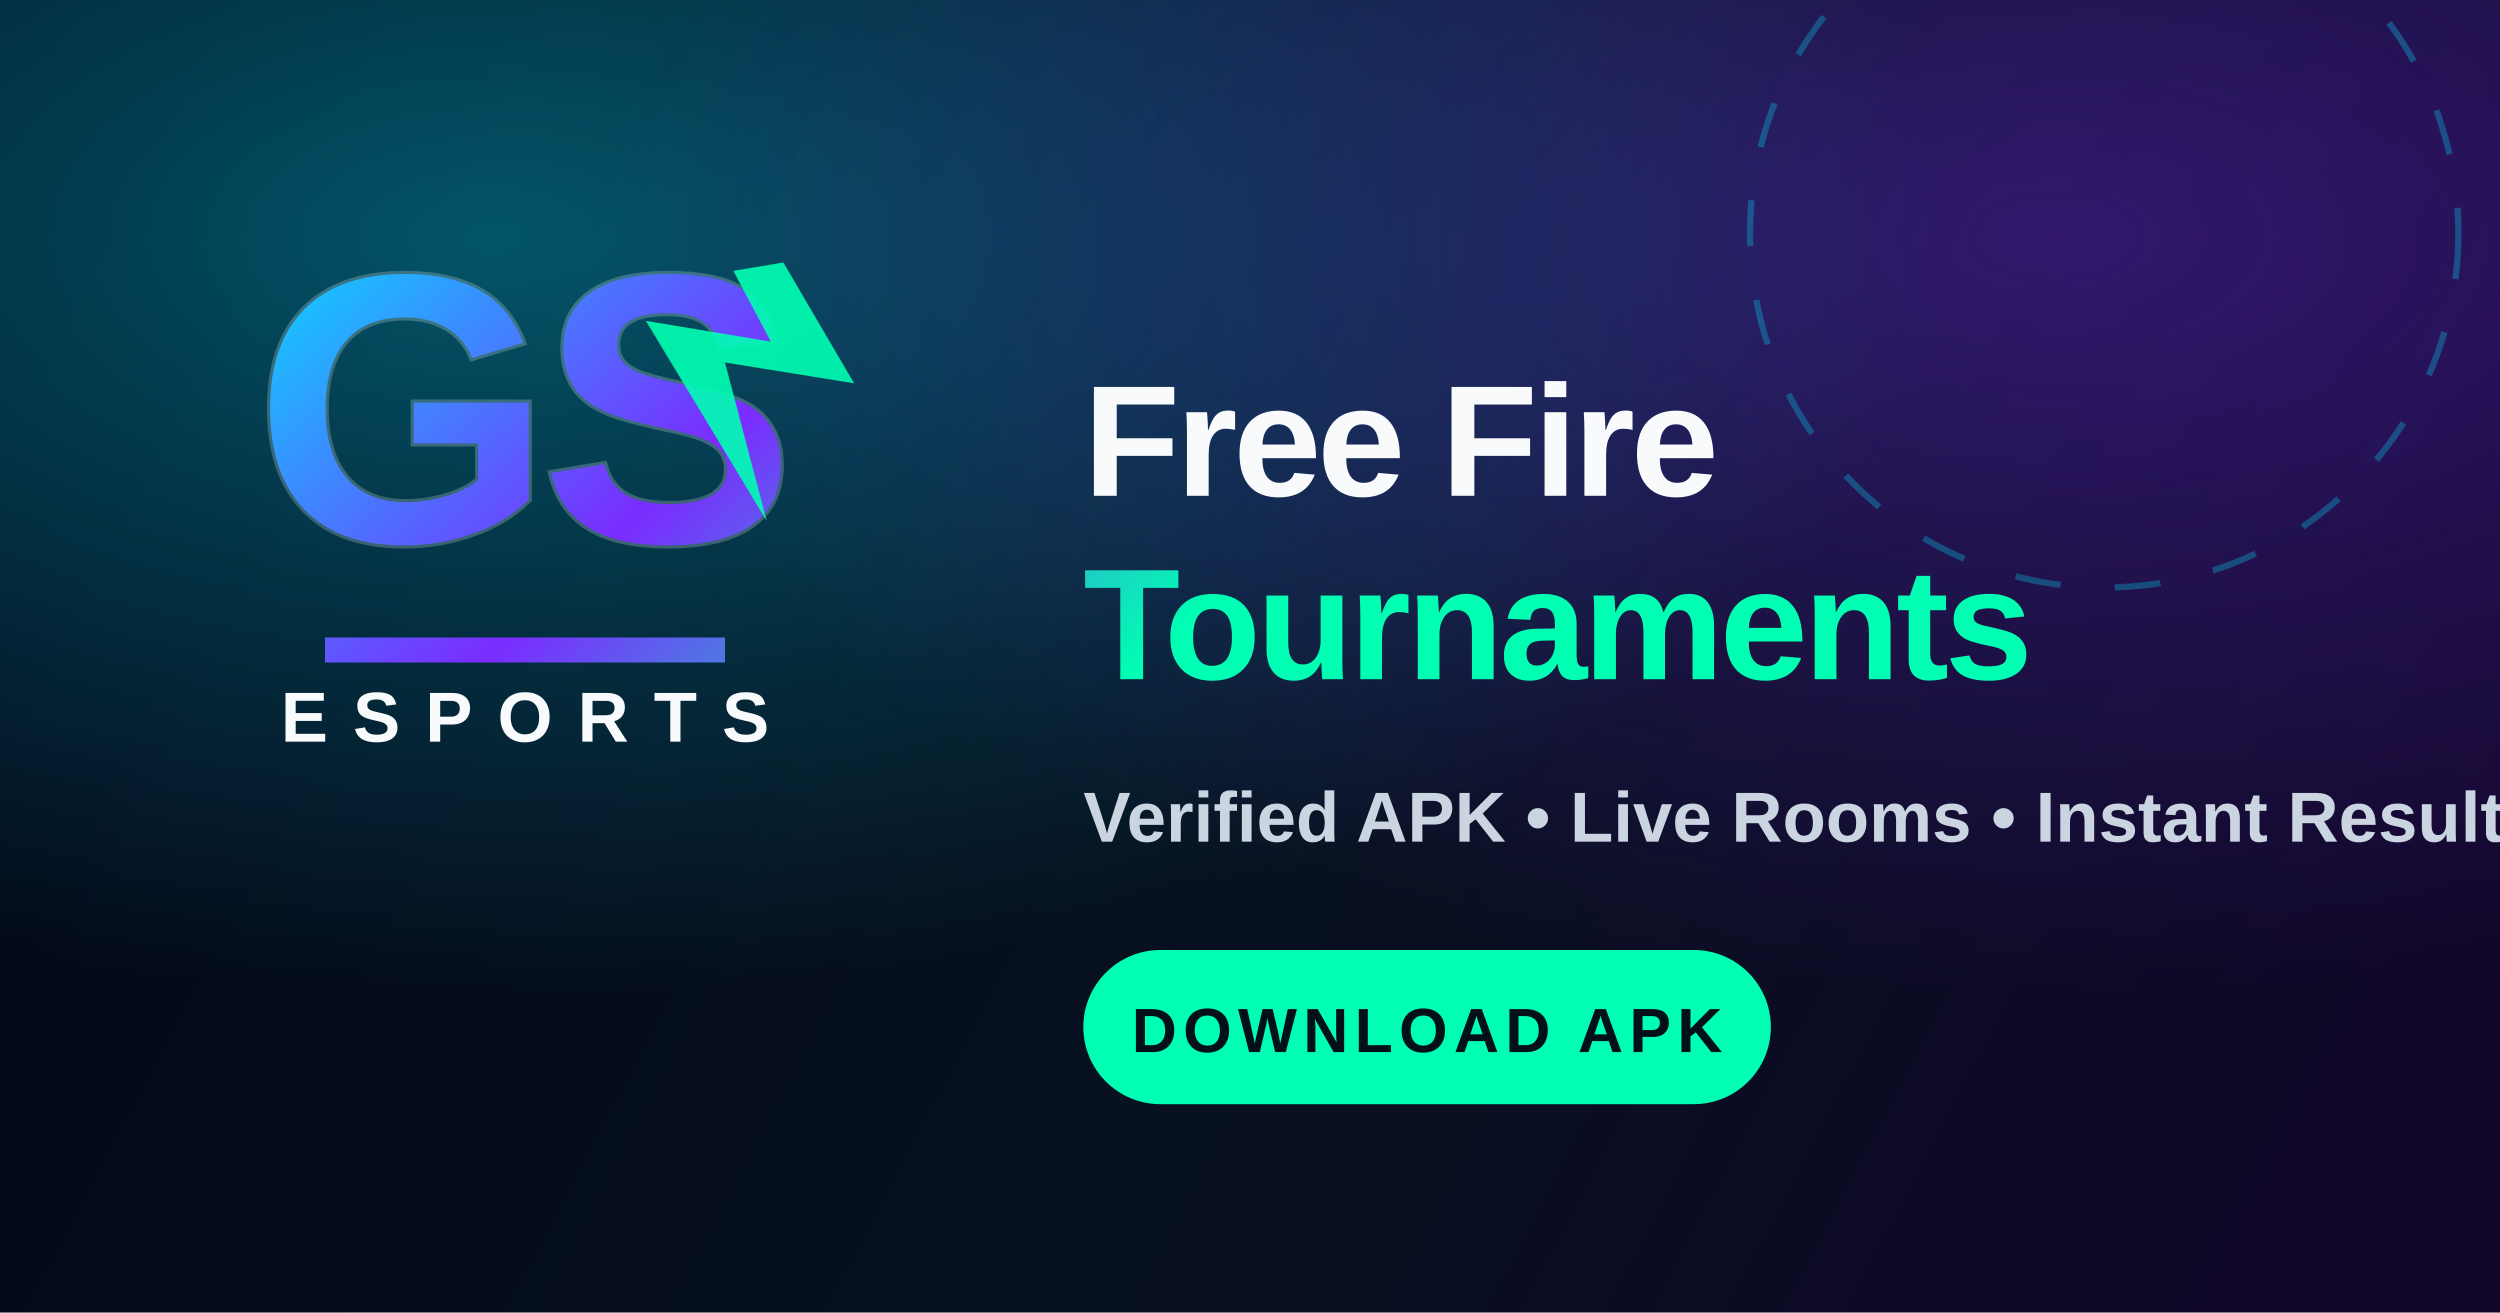
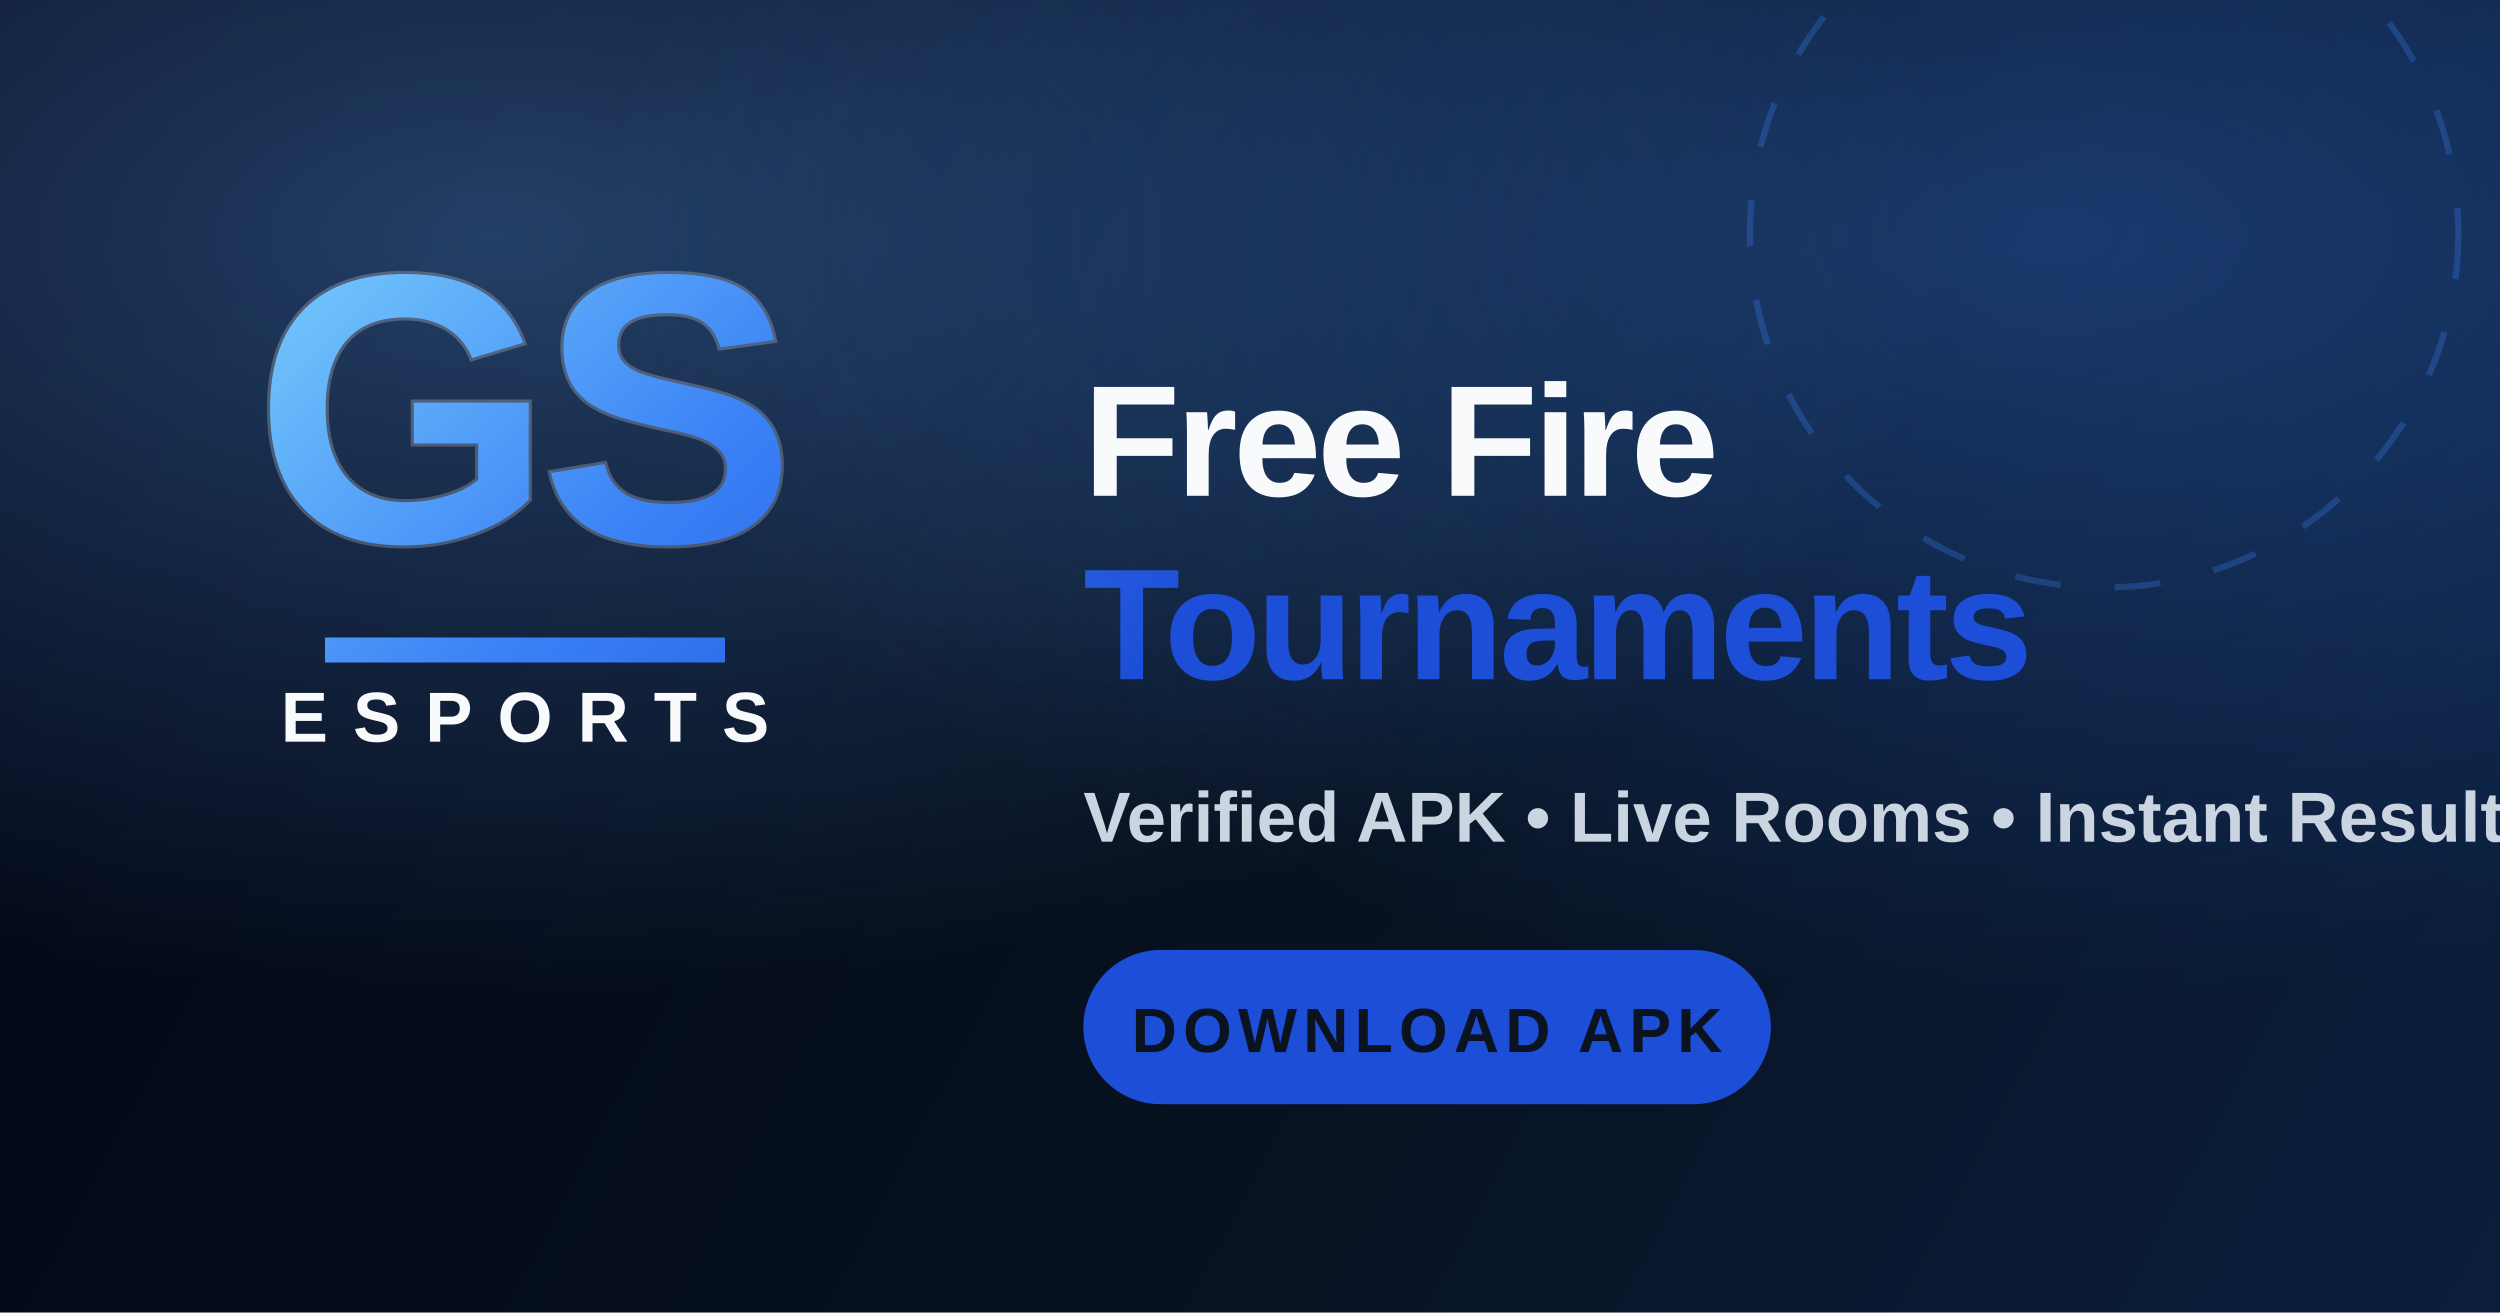
<svg xmlns="http://www.w3.org/2000/svg" width="1200" height="630" viewBox="0 0 1200 630" role="img" aria-labelledby="title desc">
  <defs>
-     <linearGradient id="og-simple-bg" x1="0" y1="0" x2="1200" y2="630" gradientUnits="userSpaceOnUse">
+     <linearGradient id="og-bg" x1="0" y1="0" x2="1200" y2="630" gradientUnits="userSpaceOnUse">
      <stop offset="0%" stop-color="#020617" />
      <stop offset="55%" stop-color="#07111F" />
-       <stop offset="100%" stop-color="#12052A" />
+       <stop offset="100%" stop-color="#0B1E3D" />
    </linearGradient>
-     <radialGradient id="og-simple-cyan" cx="20%" cy="18%" r="58%">
-       <stop offset="0%" stop-color="#00E5FF" stop-opacity="0.34" />
-       <stop offset="100%" stop-color="#00E5FF" stop-opacity="0" />
+     <radialGradient id="og-cyan" cx="20%" cy="18%" r="58%">
+       <stop offset="0%" stop-color="#60A5FA" stop-opacity="0.34" />
+       <stop offset="100%" stop-color="#60A5FA" stop-opacity="0" />
    </radialGradient>
-     <radialGradient id="og-simple-purple" cx="82%" cy="18%" r="58%">
-       <stop offset="0%" stop-color="#7B2CFF" stop-opacity="0.34" />
-       <stop offset="100%" stop-color="#7B2CFF" stop-opacity="0" />
+     <radialGradient id="og-blue" cx="82%" cy="18%" r="58%">
+       <stop offset="0%" stop-color="#3B82F6" stop-opacity="0.34" />
+       <stop offset="100%" stop-color="#3B82F6" stop-opacity="0" />
    </radialGradient>
-     <linearGradient id="og-simple-logo" x1="120" y1="100" x2="430" y2="430" gradientUnits="userSpaceOnUse">
-       <stop offset="0%" stop-color="#00E5FF" />
-       <stop offset="52%" stop-color="#7B2CFF" />
-       <stop offset="100%" stop-color="#00FFB2" />
+     <linearGradient id="og-logo" x1="120" y1="100" x2="430" y2="430" gradientUnits="userSpaceOnUse">
+       <stop offset="0%" stop-color="#7DD3FC" />
+       <stop offset="52%" stop-color="#3B82F6" />
+       <stop offset="100%" stop-color="#1D4ED8" />
    </linearGradient>
  </defs>
-   <rect width="1200" height="630" fill="url(#og-simple-bg)" />
-   <rect width="1200" height="630" fill="url(#og-simple-cyan)" />
-   <rect width="1200" height="630" fill="url(#og-simple-purple)" />
-   <circle cx="1010" cy="112" r="170" fill="none" stroke="#00E5FF" stroke-width="3" stroke-dasharray="22 26" opacity="0.28" />
-   <text x="252" y="260" text-anchor="middle" fill="url(#og-simple-logo)" stroke="#FFFFFF" stroke-opacity="0.22" stroke-width="3" paint-order="stroke fill" font-family="Arial Black, Arial, sans-serif" font-size="184" font-weight="900" letter-spacing="-6">GS</text>
-   <path d="M376 126l34 58-62-10 20 76-58-96 60 10-18-34 24-4Z" fill="#00FFB2" opacity="0.9" />
-   <path d="M156 306h192v12H156Z" fill="url(#og-simple-logo)" />
+   <rect width="1200" height="630" fill="url(#og-bg)" />
+   <rect width="1200" height="630" fill="url(#og-cyan)" />
+   <rect width="1200" height="630" fill="url(#og-blue)" />
+   <circle cx="1010" cy="112" r="170" fill="none" stroke="#3B82F6" stroke-width="3" stroke-dasharray="22 26" opacity="0.28" />
+   <text x="252" y="260" text-anchor="middle" fill="url(#og-logo)" stroke="#FFFFFF" stroke-opacity="0.22" stroke-width="3" paint-order="stroke fill" font-family="Arial Black, Arial, sans-serif" font-size="184" font-weight="900" letter-spacing="-6">GS</text>
+   <path d="M156 306h192v12H156Z" fill="url(#og-logo)" />
  <text x="252" y="356" text-anchor="middle" fill="#F8FAFC" font-family="Arial Black, Arial, sans-serif" font-size="34" font-weight="900" letter-spacing="12">ESPORTS</text>
  <text x="520" y="238" fill="#F8FAFC" font-family="Arial Black, Arial, sans-serif" font-size="76" font-weight="900" letter-spacing="-2">Free Fire</text>
-   <text x="520" y="326" fill="url(#og-simple-logo)" font-family="Arial Black, Arial, sans-serif" font-size="76" font-weight="900" letter-spacing="-2">Tournaments</text>
+   <text x="520" y="326" fill="url(#og-logo)" font-family="Arial Black, Arial, sans-serif" font-size="76" font-weight="900" letter-spacing="-2">Tournaments</text>
  <text x="520" y="404" fill="#CBD5E1" font-family="Arial, sans-serif" font-size="34" font-weight="700">Verified APK • Live Rooms • Instant Results</text>
-   <rect x="520" y="456" width="330" height="74" rx="37" fill="url(#og-simple-logo)" />
-   <text x="685" y="505" text-anchor="middle" fill="#021019" font-family="Arial Black, Arial, sans-serif" font-size="30" font-weight="900" letter-spacing="3">DOWNLOAD APK</text>
+   <rect x="520" y="456" width="330" height="74" rx="37" fill="url(#og-logo)" />
+   <text x="685" y="505" text-anchor="middle" fill="#0B1220" font-family="Arial Black, Arial, sans-serif" font-size="30" font-weight="900" letter-spacing="3">DOWNLOAD APK</text>
</svg>
